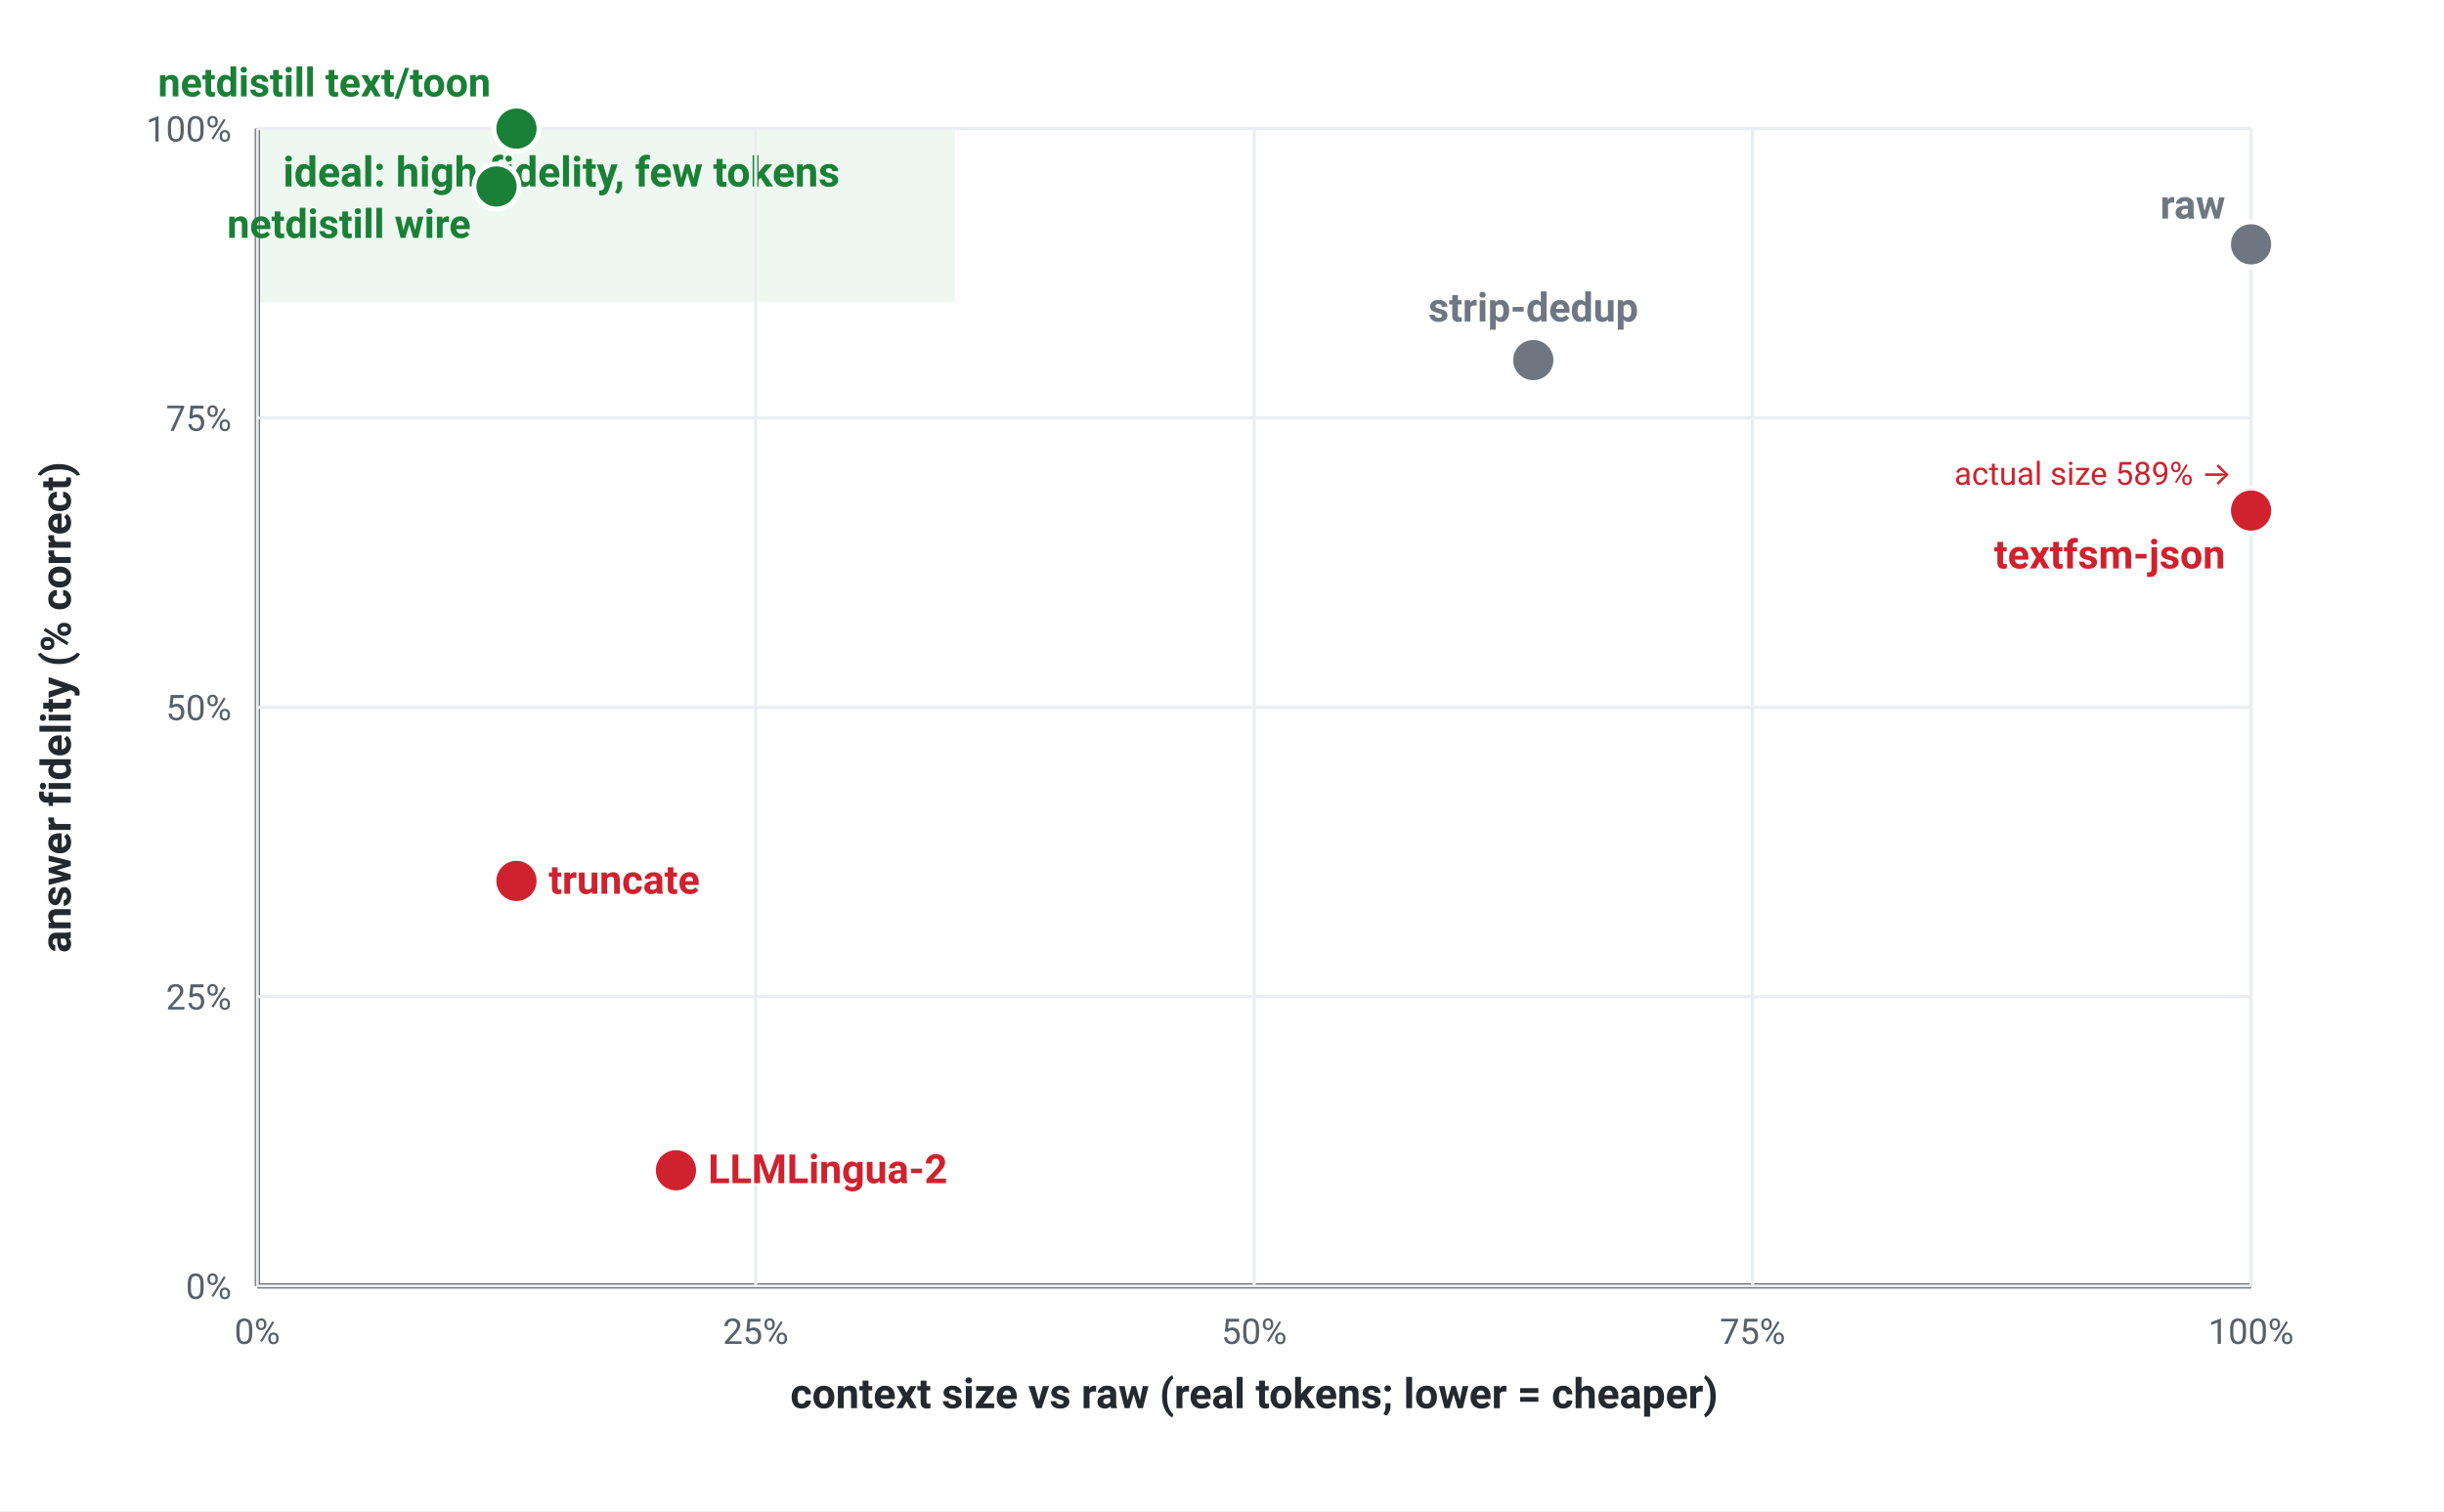
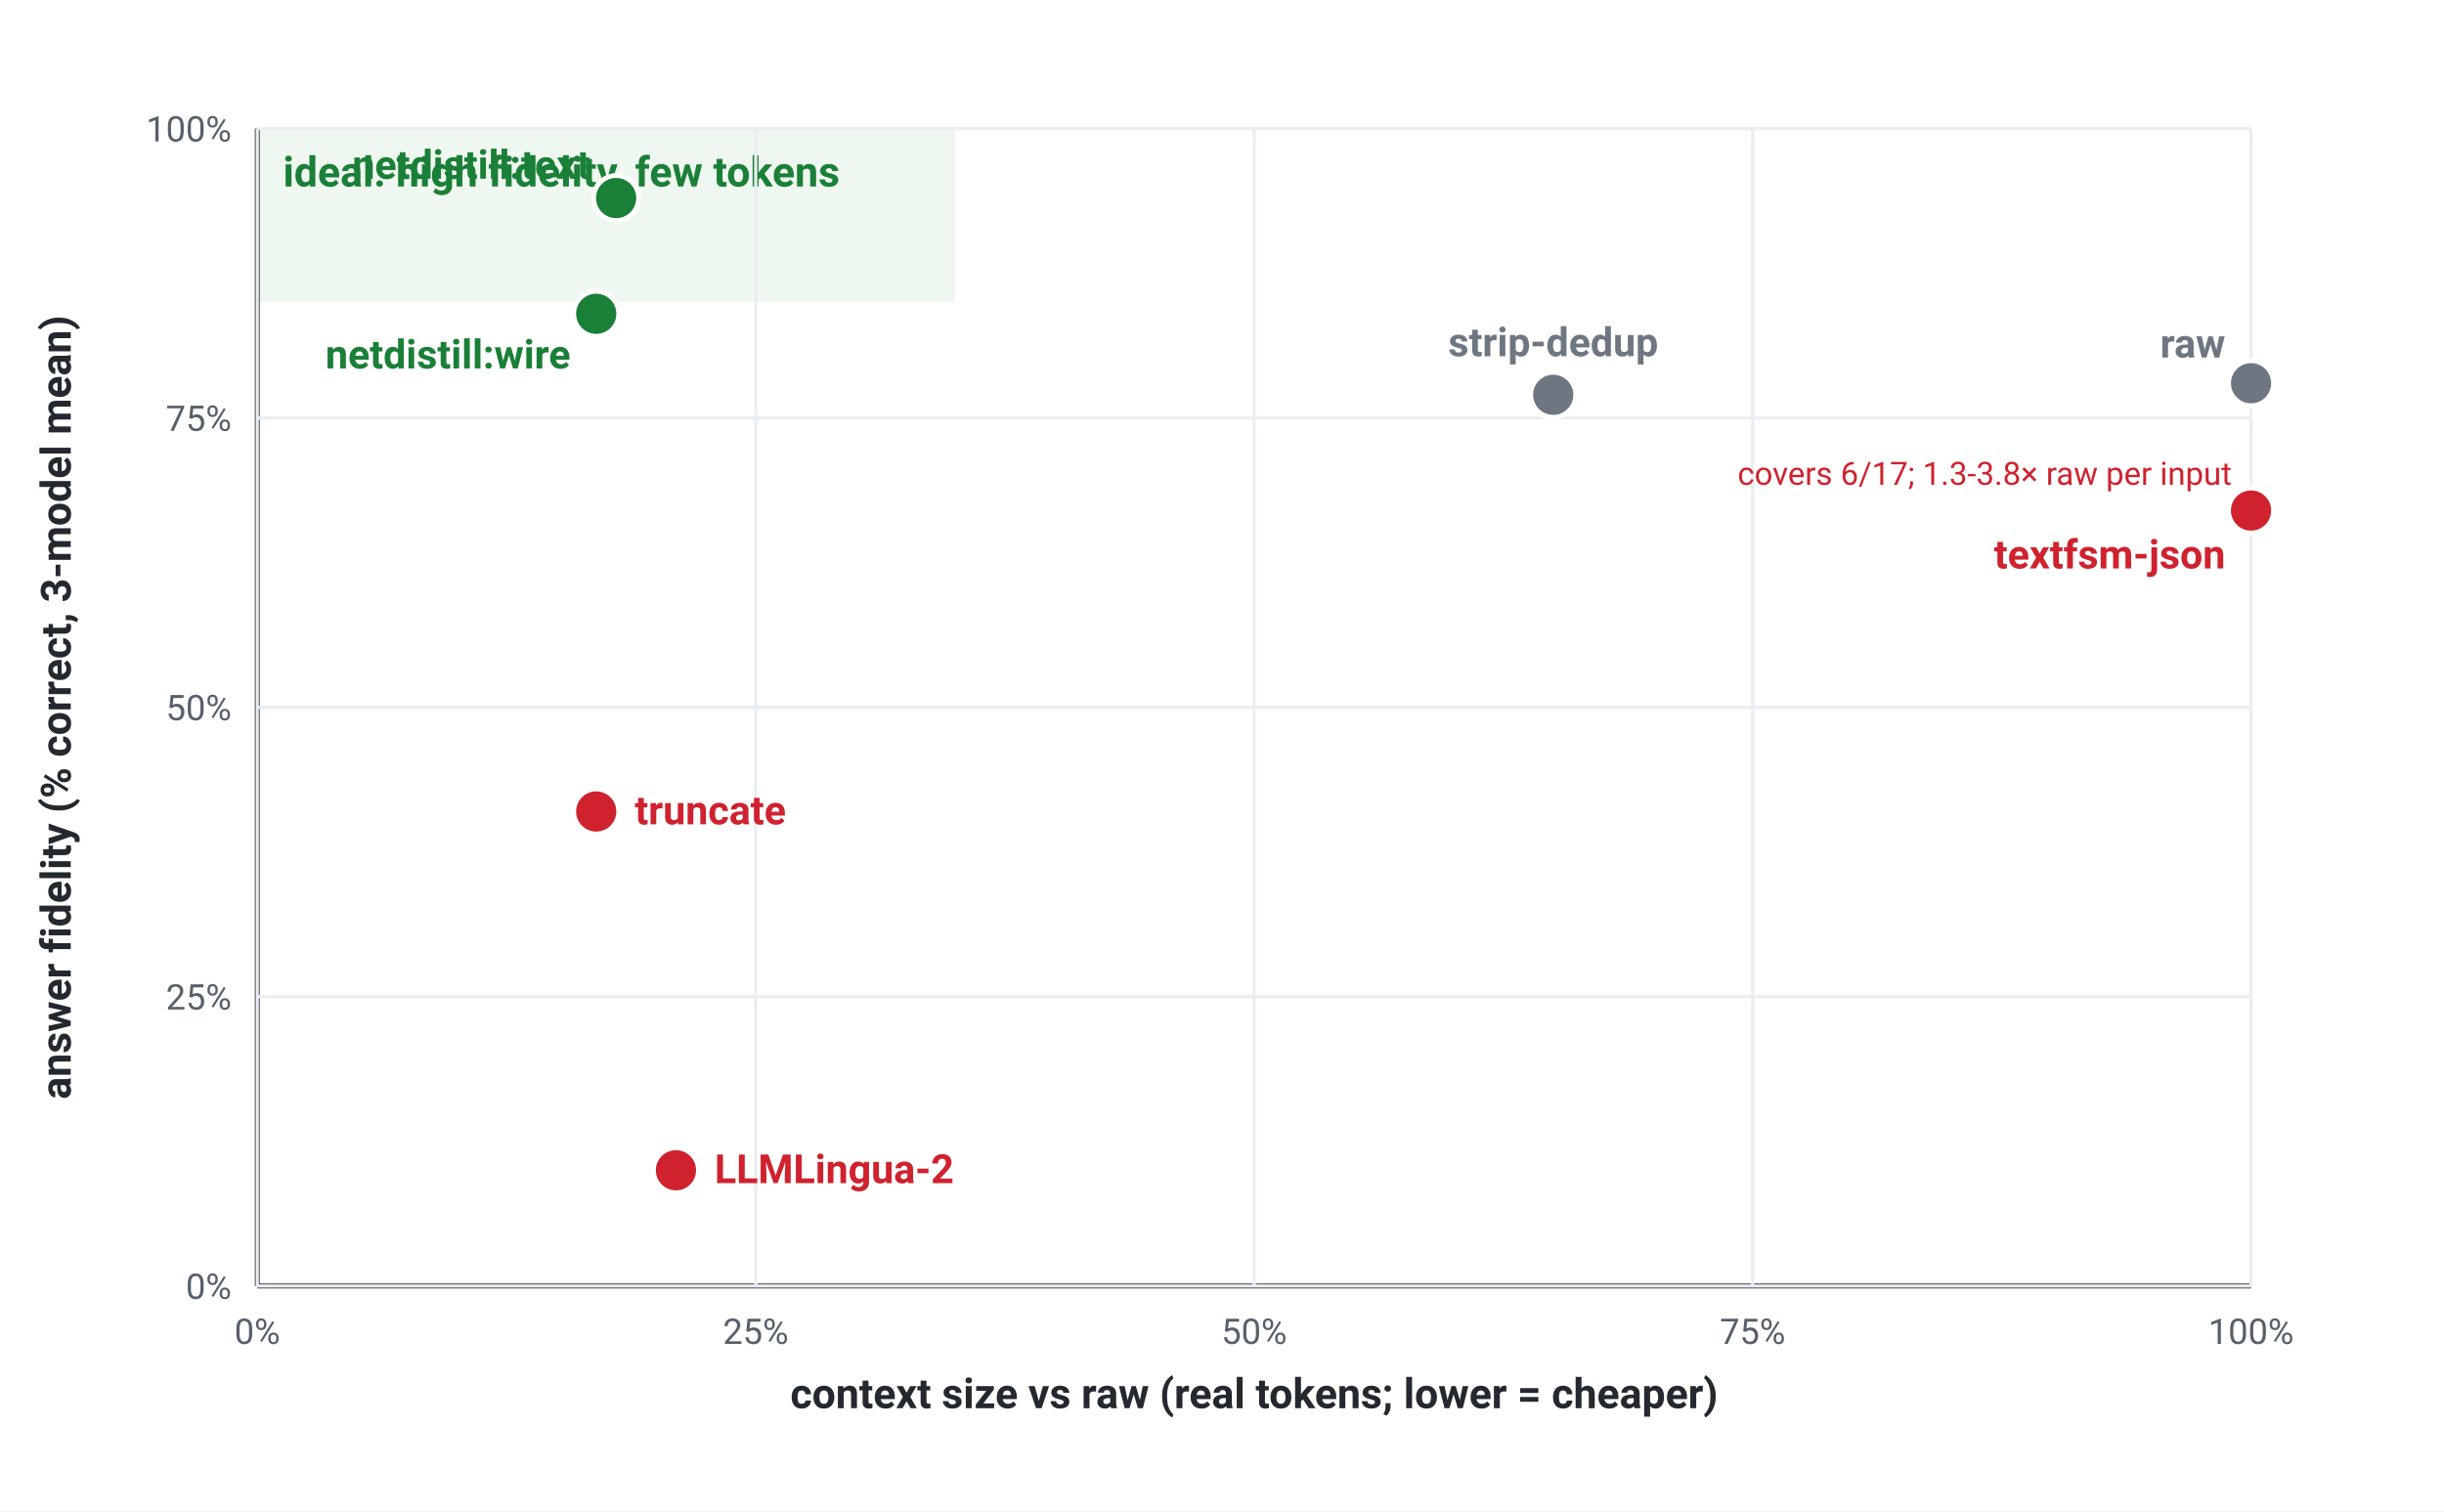
<svg xmlns="http://www.w3.org/2000/svg" viewBox="0 0 760 470" font-family="-apple-system,Segoe UI,Roboto,sans-serif">
  <rect x="0" y="0" width="760" height="470" fill="#ffffff" />
  <rect x="80" y="40" width="217.0" height="54.0" fill="#e8f5e9" opacity="0.7" />
  <text x="88" y="58" fill="#1a7f37" font-size="13" font-weight="700">ideal: high fidelity, few tokens</text>
  <line x1="80" y1="400" x2="700" y2="400" stroke="#24292f" stroke-width="1.5" />
  <line x1="80" y1="40" x2="80" y2="400" stroke="#24292f" stroke-width="1.5" />
  <line x1="80.0" y1="40" x2="80.0" y2="400" stroke="#eaeef2" />
  <text x="80.0" y="418" text-anchor="middle" font-size="11" fill="#57606a">0%</text>
  <line x1="80" y1="400.0" x2="700" y2="400.0" stroke="#eaeef2" />
  <text x="72" y="404.0" text-anchor="end" font-size="11" fill="#57606a">0%</text>
  <line x1="235.0" y1="40" x2="235.0" y2="400" stroke="#eaeef2" />
  <text x="235.0" y="418" text-anchor="middle" font-size="11" fill="#57606a">25%</text>
  <line x1="80" y1="310.0" x2="700" y2="310.0" stroke="#eaeef2" />
  <text x="72" y="314.0" text-anchor="end" font-size="11" fill="#57606a">25%</text>
  <line x1="390.0" y1="40" x2="390.0" y2="400" stroke="#eaeef2" />
  <text x="390.0" y="418" text-anchor="middle" font-size="11" fill="#57606a">50%</text>
  <line x1="80" y1="220.0" x2="700" y2="220.0" stroke="#eaeef2" />
  <text x="72" y="224.0" text-anchor="end" font-size="11" fill="#57606a">50%</text>
  <line x1="545.0" y1="40" x2="545.0" y2="400" stroke="#eaeef2" />
  <text x="545.0" y="418" text-anchor="middle" font-size="11" fill="#57606a">75%</text>
  <line x1="80" y1="130.0" x2="700" y2="130.0" stroke="#eaeef2" />
  <text x="72" y="134.0" text-anchor="end" font-size="11" fill="#57606a">75%</text>
  <line x1="700.0" y1="40" x2="700.0" y2="400" stroke="#eaeef2" />
  <text x="700.0" y="418" text-anchor="middle" font-size="11" fill="#57606a">100%</text>
  <line x1="80" y1="40.0" x2="700" y2="40.0" stroke="#eaeef2" />
  <text x="72" y="44.0" text-anchor="end" font-size="11" fill="#57606a">100%</text>
  <text x="390.0" y="438" text-anchor="middle" font-size="13" fill="#24292f" font-weight="600">context size vs raw (real tokens; lower = cheaper)</text>
-   <text x="22" y="220.0" text-anchor="middle" font-size="13" fill="#24292f" font-weight="600" transform="rotate(-90 22 220)">answer fidelity (% correct)</text>
-   <text x="694" y="150.8" text-anchor="end" font-size="10" fill="#cf222e">actual size 589% →</text>
-   <circle cx="160.6" cy="40.0" r="7" fill="#1a7f37" stroke="#ffffff" stroke-width="1.5" />
-   <text x="152.6" y="30.0" text-anchor="end" font-size="12.5" fill="#1a7f37" font-weight="600">netdistill text/toon</text>
-   <circle cx="154.4" cy="58.0" r="7" fill="#1a7f37" stroke="#ffffff" stroke-width="1.5" />
-   <text x="146.4" y="74.0" text-anchor="end" font-size="12.5" fill="#1a7f37" font-weight="600">netdistill wire</text>
-   <circle cx="700.0" cy="76.0" r="7" fill="#6e7781" stroke="#ffffff" stroke-width="1.5" />
-   <text x="692.0" y="68.0" text-anchor="end" font-size="12.5" fill="#6e7781" font-weight="600">raw</text>
-   <circle cx="476.8" cy="112.0" r="7" fill="#6e7781" stroke="#ffffff" stroke-width="1.5" />
-   <text x="476.8" y="100.0" text-anchor="middle" font-size="12.5" fill="#6e7781" font-weight="600">strip-dedup</text>
+   <text x="22" y="220.0" text-anchor="middle" font-size="13" fill="#24292f" font-weight="600" transform="rotate(-90 22 220)">answer fidelity (% correct, 3-model mean)</text>
+   <text x="694" y="150.8" text-anchor="end" font-size="10" fill="#cf222e">covers 6/17; 1.3-3.8× raw per input</text>
+   <circle cx="191.6" cy="61.6" r="7" fill="#1a7f37" stroke="#ffffff" stroke-width="1.5" />
+   <text x="183.6" y="55.6" text-anchor="end" font-size="12.5" fill="#1a7f37" font-weight="600">netdistill:text</text>
+   <circle cx="185.4" cy="97.6" r="7" fill="#1a7f37" stroke="#ffffff" stroke-width="1.5" />
+   <text x="177.4" y="114.6" text-anchor="end" font-size="12.5" fill="#1a7f37" font-weight="600">netdistill:wire</text>
+   <circle cx="700.0" cy="119.2" r="7" fill="#6e7781" stroke="#ffffff" stroke-width="1.5" />
+   <text x="692.0" y="111.2" text-anchor="end" font-size="12.5" fill="#6e7781" font-weight="600">raw</text>
+   <circle cx="483.0" cy="122.8" r="7" fill="#6e7781" stroke="#ffffff" stroke-width="1.5" />
+   <text x="483.0" y="110.8" text-anchor="middle" font-size="12.5" fill="#6e7781" font-weight="600">strip-dedup</text>
  <circle cx="700.0" cy="158.8" r="7" fill="#cf222e" stroke="#ffffff" stroke-width="1.5" />
  <text x="692.0" y="176.8" text-anchor="end" font-size="12.5" fill="#cf222e" font-weight="600">textfsm-json</text>
-   <circle cx="160.6" cy="274.0" r="7" fill="#cf222e" stroke="#ffffff" stroke-width="1.5" />
-   <text x="170.6" y="278.0" text-anchor="start" font-size="12.5" fill="#cf222e" font-weight="600">truncate</text>
+   <circle cx="185.4" cy="252.4" r="7" fill="#cf222e" stroke="#ffffff" stroke-width="1.5" />
+   <text x="197.4" y="256.4" text-anchor="start" font-size="12.5" fill="#cf222e" font-weight="600">truncate</text>
  <circle cx="210.2" cy="364.0" r="7" fill="#cf222e" stroke="#ffffff" stroke-width="1.5" />
-   <text x="220.2" y="368.0" text-anchor="start" font-size="12.5" fill="#cf222e" font-weight="600">LLMLingua-2</text>
+   <text x="222.2" y="368.0" text-anchor="start" font-size="12.5" fill="#cf222e" font-weight="600">LLMLingua-2</text>
</svg>
